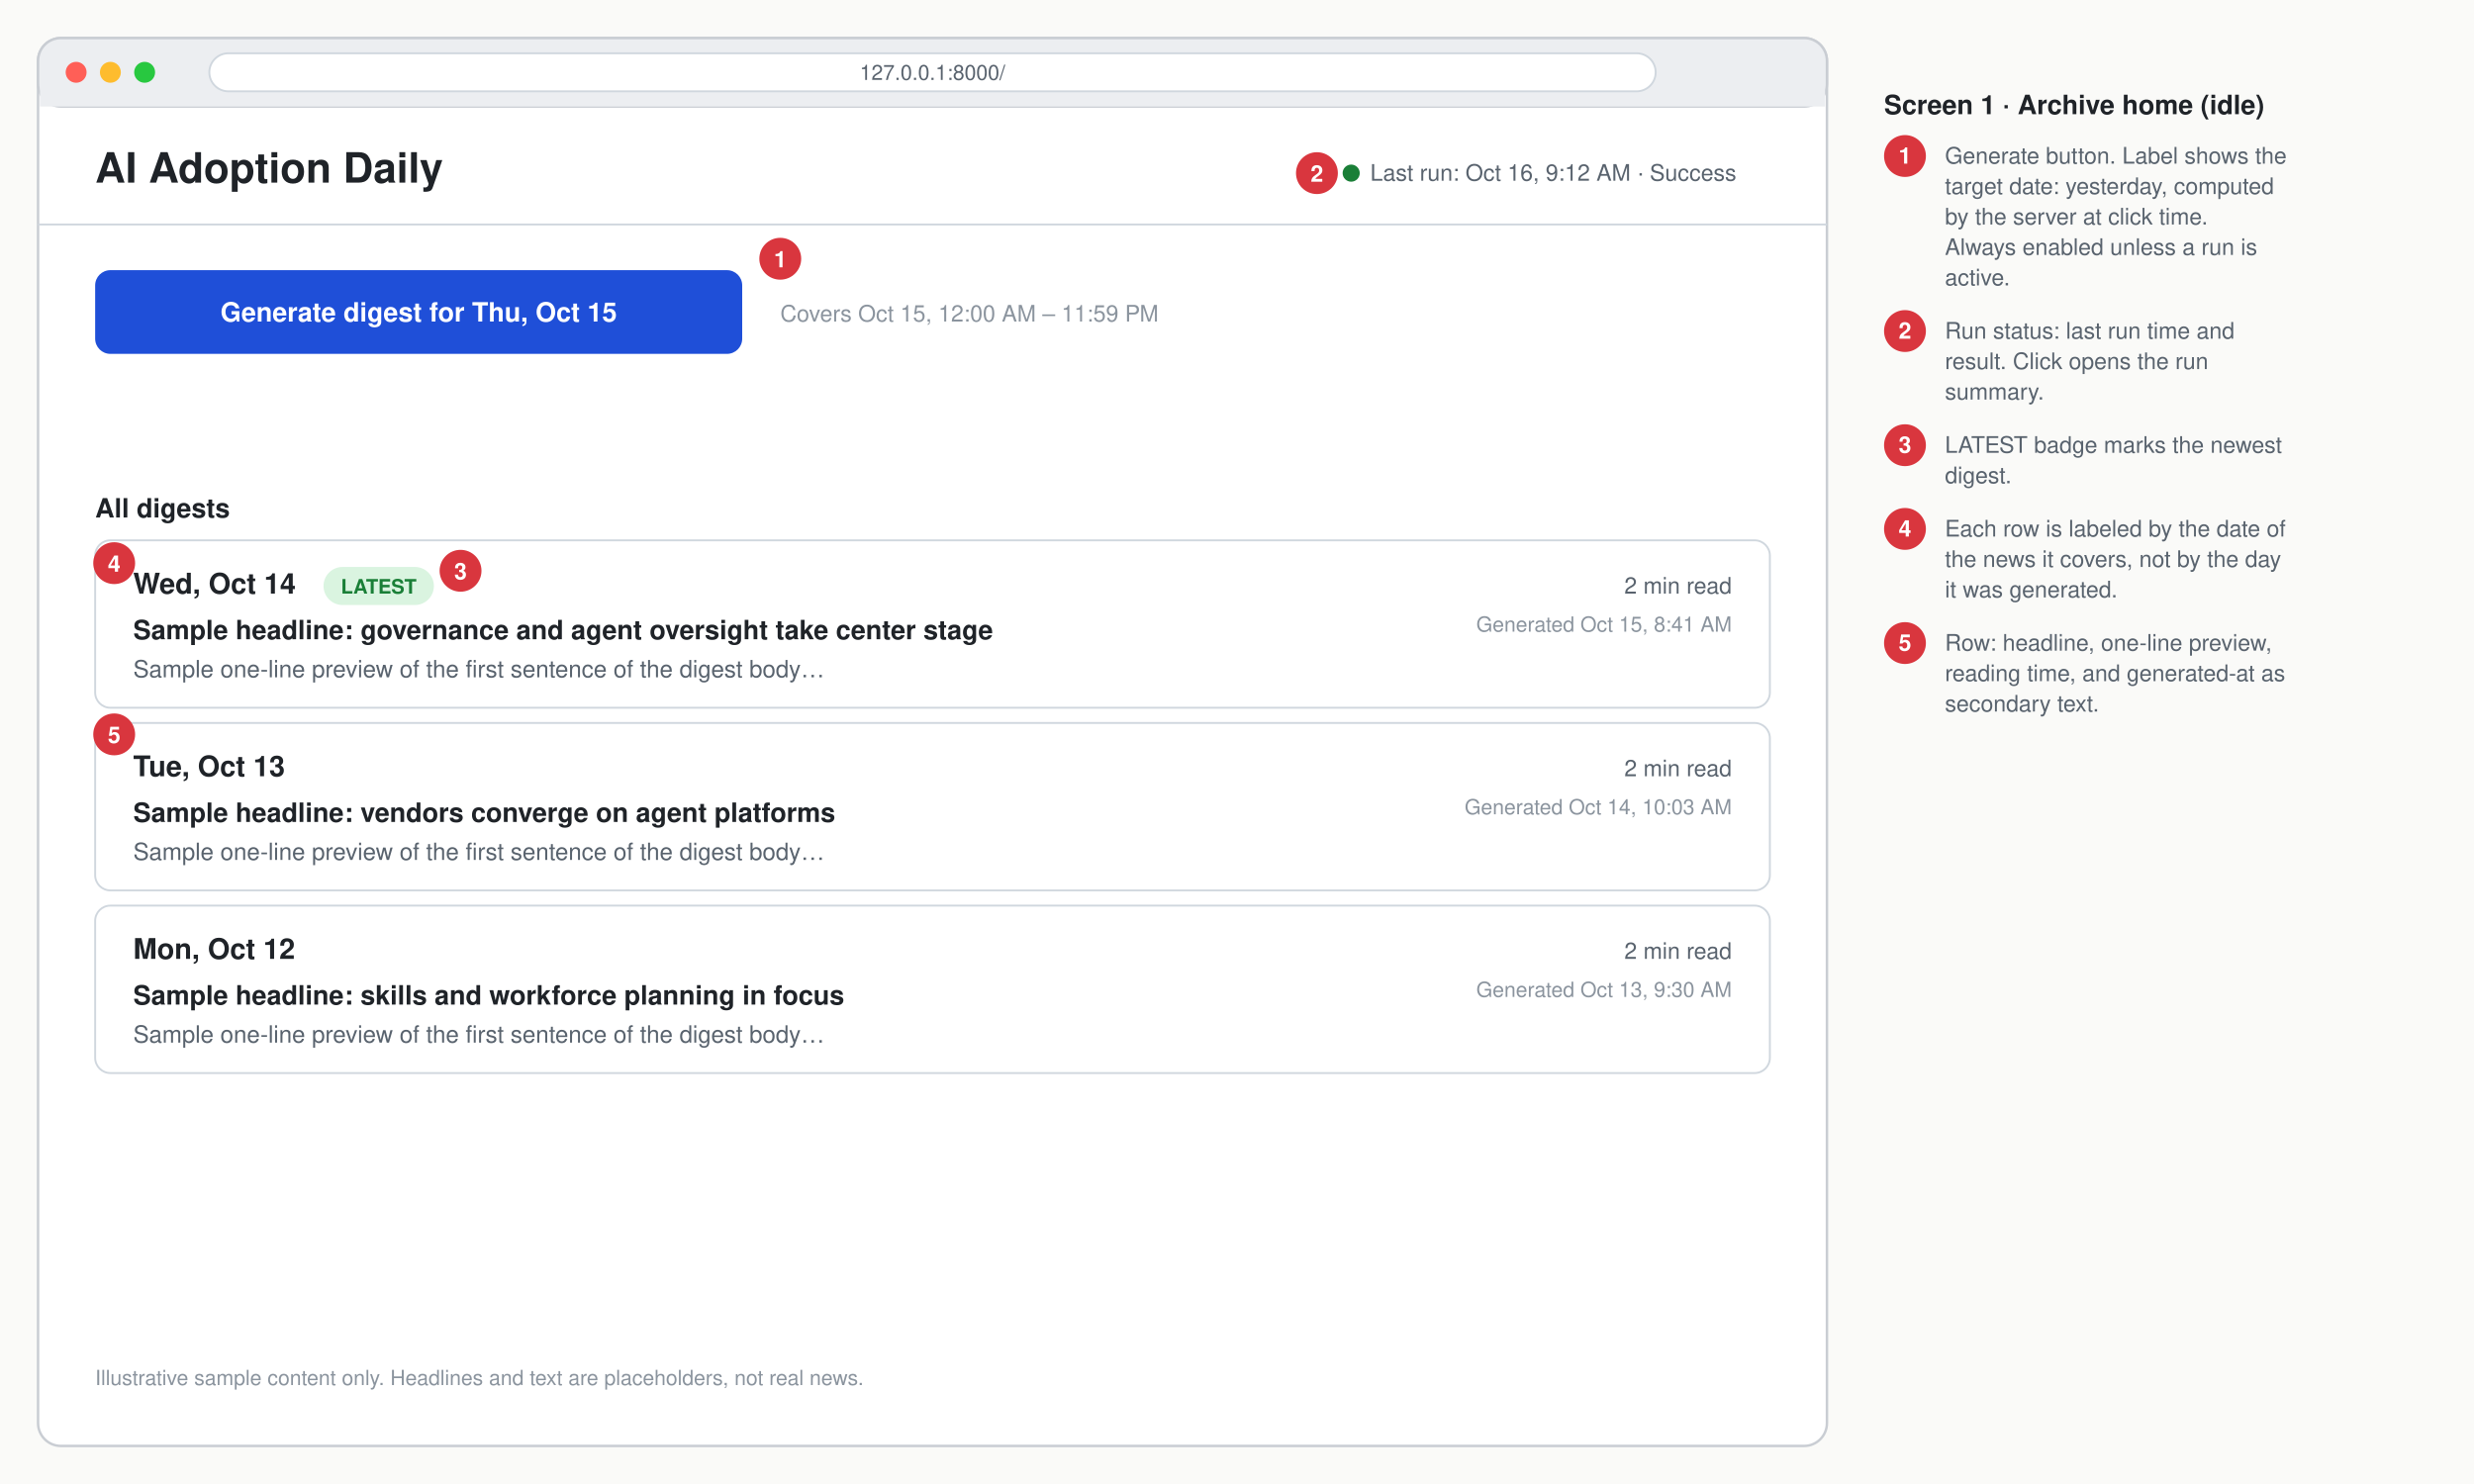
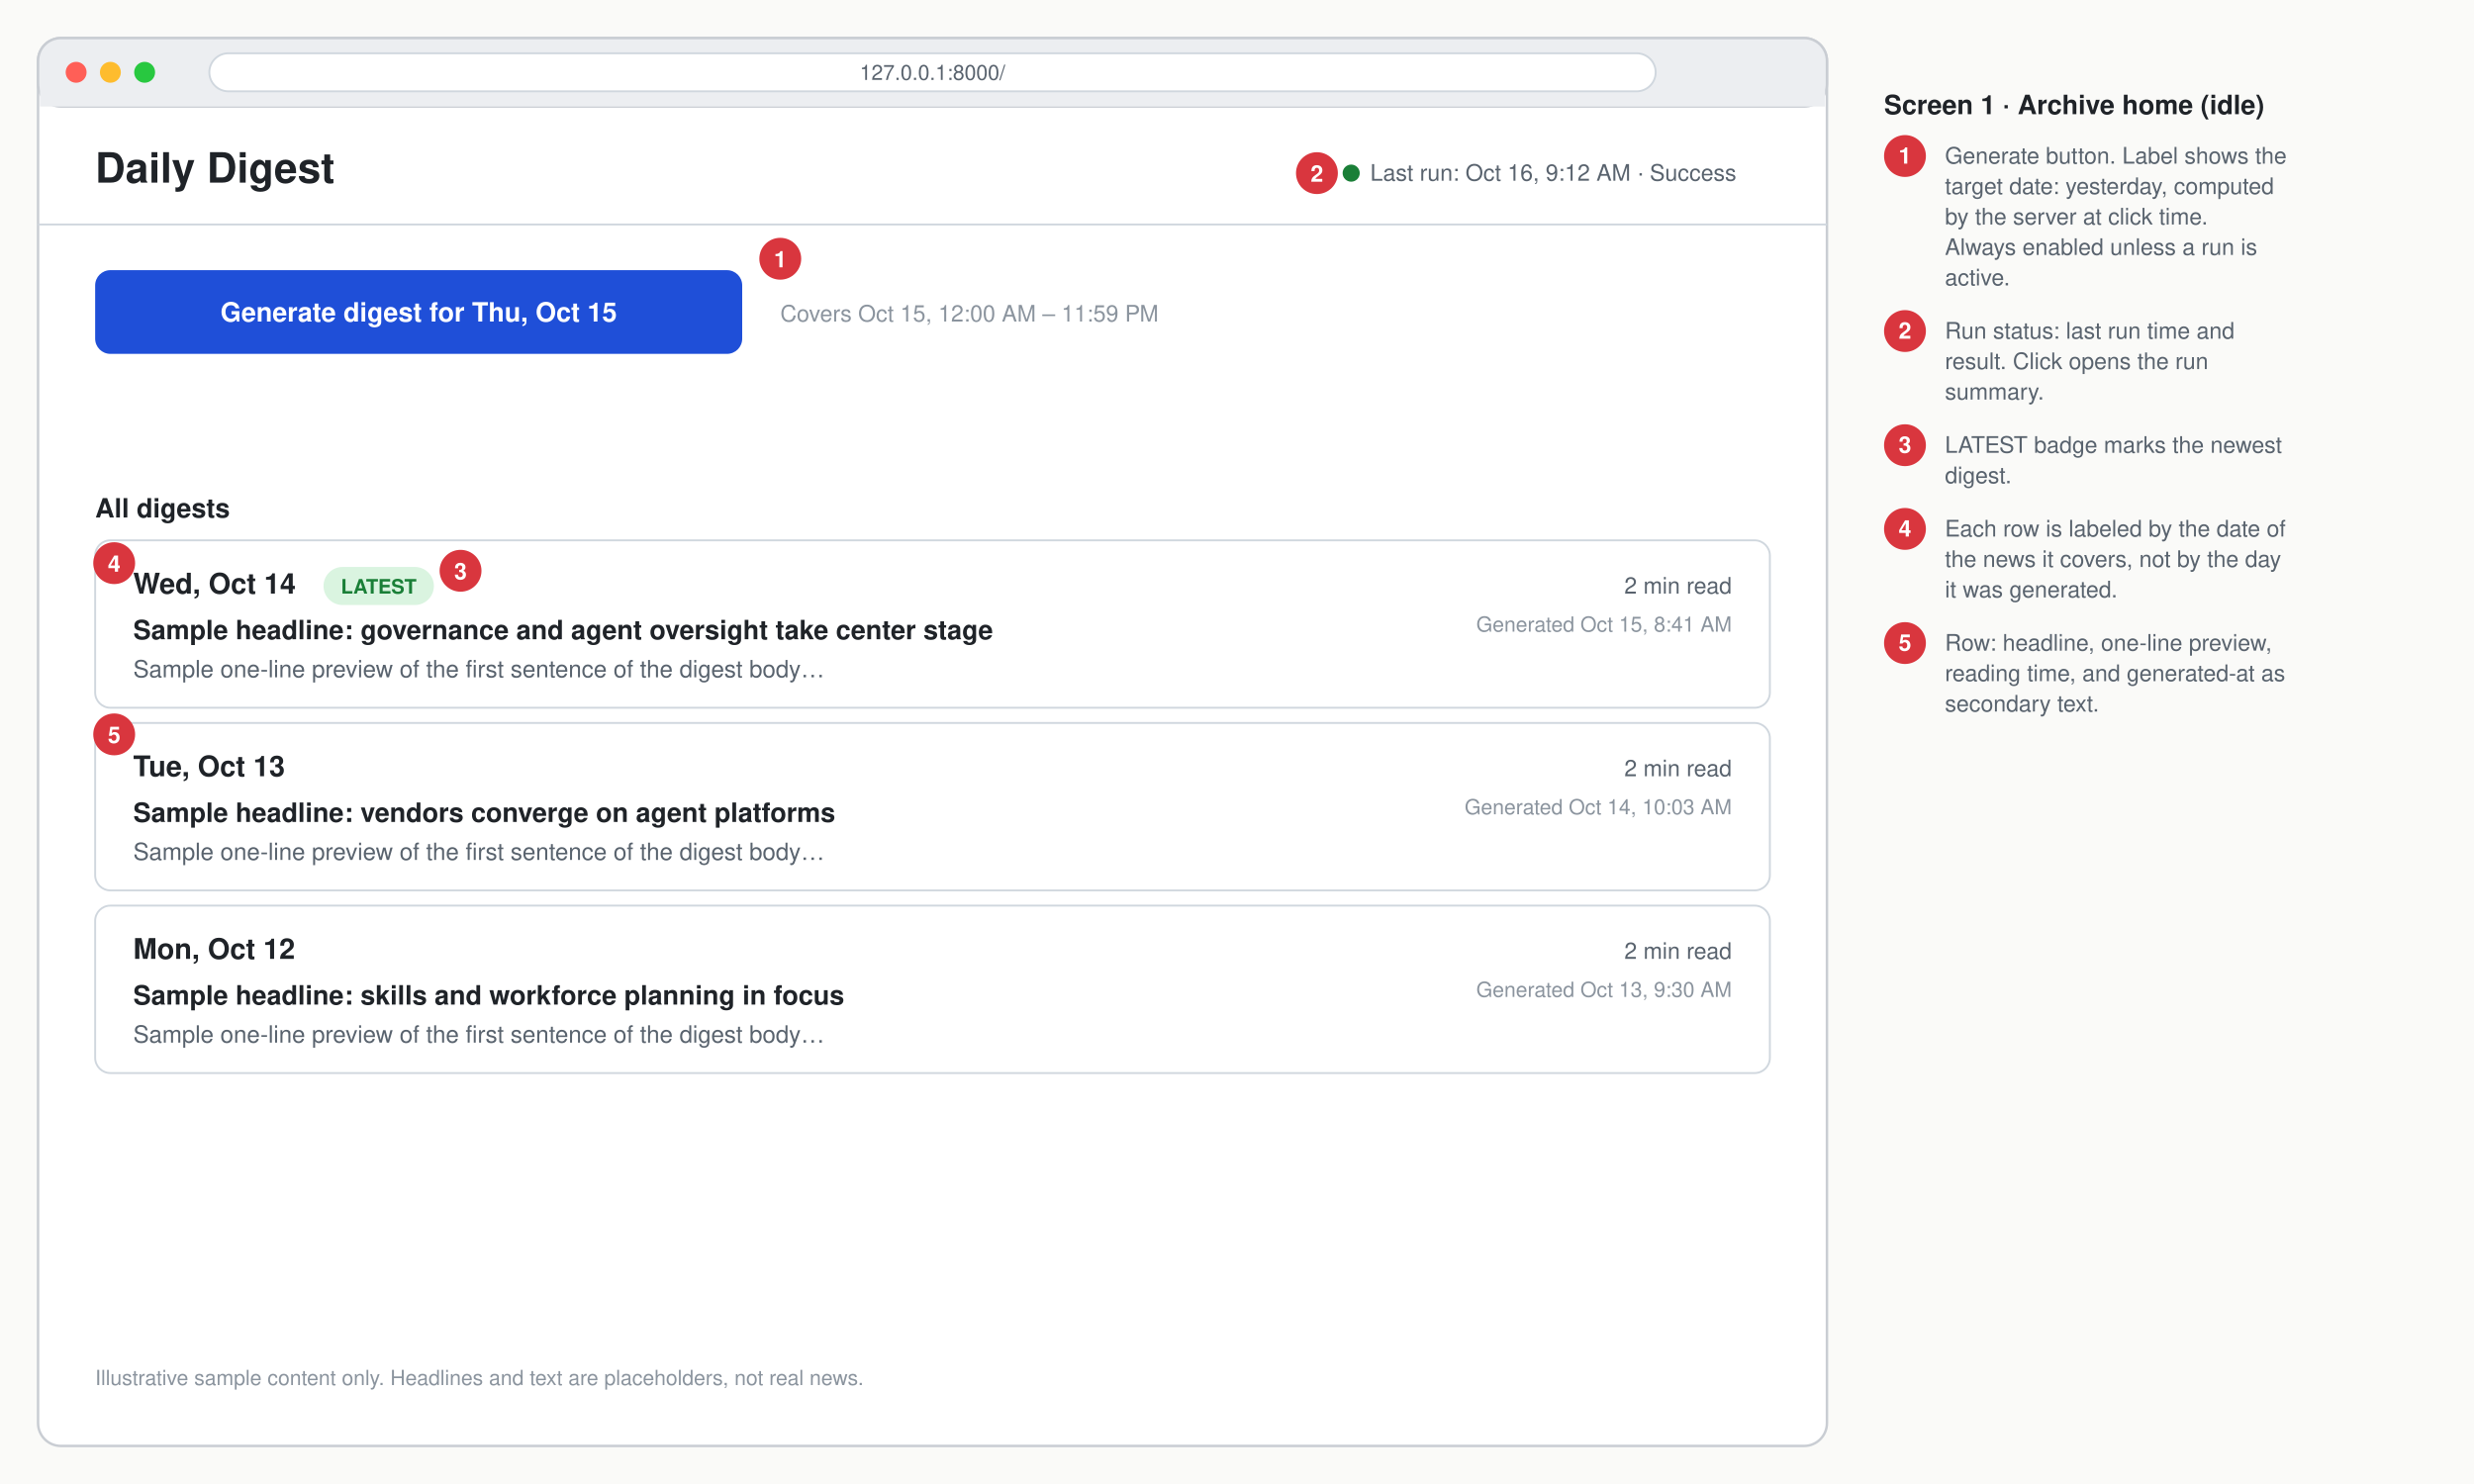
<svg xmlns="http://www.w3.org/2000/svg" viewBox="0 0 1300 780" width="1300" height="780" font-family="-apple-system, BlinkMacSystemFont, &quot;Segoe UI&quot;, Helvetica, Arial, sans-serif" role="img" aria-label="Mockup 1: archive home, idle">
  <defs>
    <marker id="a" viewBox="0 0 10 10" refX="9" refY="5" markerWidth="7" markerHeight="7" orient="auto-start-reverse">
      <path d="M0,0 L10,5 L0,10 z" fill="#444" />
    </marker>
    <marker id="as" viewBox="0 0 10 10" refX="1" refY="5" markerWidth="7" markerHeight="7" orient="auto-start-reverse">
      <path d="M10,0 L0,5 L10,10 z" fill="#444" />
    </marker>
    <marker id="g" viewBox="0 0 10 10" refX="9" refY="5" markerWidth="7" markerHeight="7" orient="auto-start-reverse">
      <path d="M0,0 L10,5 L0,10 z" fill="#888" />
    </marker>
    <marker id="gs" viewBox="0 0 10 10" refX="1" refY="5" markerWidth="7" markerHeight="7" orient="auto-start-reverse">
      <path d="M10,0 L0,5 L10,10 z" fill="#888" />
    </marker>
    <marker id="r" viewBox="0 0 10 10" refX="9" refY="5" markerWidth="7" markerHeight="7" orient="auto-start-reverse">
      <path d="M0,0 L10,5 L0,10 z" fill="#D14343" />
    </marker>
    <marker id="rs" viewBox="0 0 10 10" refX="1" refY="5" markerWidth="7" markerHeight="7" orient="auto-start-reverse">
      <path d="M10,0 L0,5 L10,10 z" fill="#D14343" />
    </marker>
  </defs>
  <rect width="1300" height="780" fill="#FAFAF8" />
  <text x="20" y="16" font-size="1" font-weight="400" fill="#1F2328" text-anchor="start" />
  <rect x="20" y="20" width="940" height="740" rx="12" fill="#fff" stroke="#C9CDD3" stroke-width="1.3" />
  <rect x="20" y="20" width="940" height="36" rx="12" fill="#ECEEF1" stroke="#C9CDD3" stroke-width="1.3" />
  <rect x="21" y="44" width="938" height="12" rx="0" fill="#ECEEF1" stroke="none" stroke-width="1" />
  <circle cx="40" cy="38" r="5.5" fill="#FF5F57" stroke="none" stroke-width="1" />
  <circle cx="58" cy="38" r="5.5" fill="#FEBC2E" stroke="none" stroke-width="1" />
  <circle cx="76" cy="38" r="5.5" fill="#28C840" stroke="none" stroke-width="1" />
  <rect x="110" y="28" width="760" height="20" rx="10" fill="#fff" stroke="#D0D7DE" stroke-width="1" />
  <text x="490.0" y="42" font-size="11" font-weight="400" fill="#59636E" text-anchor="middle">127.0.0.1:8000/</text>
-   <text x="50" y="96" font-size="22" font-weight="700" fill="#1F2328" text-anchor="start">AI Adoption Daily</text>
+   <text x="50" y="96" font-size="22" font-weight="700" fill="#1F2328" text-anchor="start">Daily Digest</text>
  <circle cx="710" cy="91" r="4.5" fill="#1A7F37" stroke="none" stroke-width="1" />
  <text x="720" y="95" font-size="12" font-weight="400" fill="#59636E" text-anchor="start">Last run: Oct 16, 9:12 AM · Success</text>
  <line x1="20" y1="118" x2="960" y2="118" stroke="#D0D7DE" stroke-width="1" />
  <rect x="50" y="142" width="340" height="44" rx="8" fill="#1F4FD8" stroke="none" stroke-width="1" />
  <text x="220" y="169" font-size="14" font-weight="600" fill="#fff" text-anchor="middle">Generate digest for Thu, Oct 15</text>
  <text x="410" y="169" font-size="12" font-weight="400" fill="#8B949E" text-anchor="start">Covers Oct 15, 12:00 AM – 11:59 PM</text>
  <text x="50" y="272" font-size="14" font-weight="700" fill="#1F2328" text-anchor="start">All digests</text>
  <rect x="50" y="284" width="880" height="88" rx="8" fill="#fff" stroke="#D0D7DE" stroke-width="1" />
  <text x="70" y="312" font-size="15" font-weight="700" fill="#1F2328" text-anchor="start">Wed, Oct 14</text>
  <rect x="170" y="298" width="58" height="20" rx="10" fill="#DAF4E0" stroke="none" stroke-width="1" />
  <text x="199" y="312" font-size="10.5" font-weight="700" fill="#1A7F37" text-anchor="middle">LATEST</text>
  <text x="70" y="336" font-size="14" font-weight="600" fill="#1F2328" text-anchor="start">Sample headline: governance and agent oversight take center stage</text>
  <text x="70" y="356" font-size="12.5" font-weight="400" fill="#59636E" text-anchor="start">Sample one-line preview of the first sentence of the digest body…</text>
  <text x="910" y="312" font-size="12" font-weight="400" fill="#59636E" text-anchor="end">2 min read</text>
  <text x="910" y="332" font-size="11" font-weight="400" fill="#8B949E" text-anchor="end">Generated Oct 15, 8:41 AM</text>
  <rect x="50" y="380" width="880" height="88" rx="8" fill="#fff" stroke="#D0D7DE" stroke-width="1" />
  <text x="70" y="408" font-size="15" font-weight="700" fill="#1F2328" text-anchor="start">Tue, Oct 13</text>
  <text x="70" y="432" font-size="14" font-weight="600" fill="#1F2328" text-anchor="start">Sample headline: vendors converge on agent platforms</text>
  <text x="70" y="452" font-size="12.5" font-weight="400" fill="#59636E" text-anchor="start">Sample one-line preview of the first sentence of the digest body…</text>
  <text x="910" y="408" font-size="12" font-weight="400" fill="#59636E" text-anchor="end">2 min read</text>
  <text x="910" y="428" font-size="11" font-weight="400" fill="#8B949E" text-anchor="end">Generated Oct 14, 10:03 AM</text>
  <rect x="50" y="476" width="880" height="88" rx="8" fill="#fff" stroke="#D0D7DE" stroke-width="1" />
  <text x="70" y="504" font-size="15" font-weight="700" fill="#1F2328" text-anchor="start">Mon, Oct 12</text>
  <text x="70" y="528" font-size="14" font-weight="600" fill="#1F2328" text-anchor="start">Sample headline: skills and workforce planning in focus</text>
  <text x="70" y="548" font-size="12.5" font-weight="400" fill="#59636E" text-anchor="start">Sample one-line preview of the first sentence of the digest body…</text>
  <text x="910" y="504" font-size="12" font-weight="400" fill="#59636E" text-anchor="end">2 min read</text>
  <text x="910" y="524" font-size="11" font-weight="400" fill="#8B949E" text-anchor="end">Generated Oct 13, 9:30 AM</text>
  <text x="50" y="728" font-size="11" font-weight="400" fill="#8B949E" text-anchor="start">Illustrative sample content only. Headlines and text are placeholders, not real news.</text>
  <circle cx="410" cy="136" r="11" fill="#D9363E" stroke="none" stroke-width="1" />
  <text x="410" y="140.5" font-size="12" font-weight="700" fill="#fff" text-anchor="middle">1</text>
  <circle cx="692" cy="91" r="11" fill="#D9363E" stroke="none" stroke-width="1" />
  <text x="692" y="95.5" font-size="12" font-weight="700" fill="#fff" text-anchor="middle">2</text>
  <circle cx="242" cy="300" r="11" fill="#D9363E" stroke="none" stroke-width="1" />
  <text x="242" y="304.5" font-size="12" font-weight="700" fill="#fff" text-anchor="middle">3</text>
  <circle cx="60" cy="296" r="11" fill="#D9363E" stroke="none" stroke-width="1" />
  <text x="60" y="300.5" font-size="12" font-weight="700" fill="#fff" text-anchor="middle">4</text>
  <circle cx="60" cy="386" r="11" fill="#D9363E" stroke="none" stroke-width="1" />
  <text x="60" y="390.5" font-size="12" font-weight="700" fill="#fff" text-anchor="middle">5</text>
  <text x="990" y="60" font-size="14" font-weight="700" fill="#1F2328" text-anchor="start">Screen 1 · Archive home (idle)</text>
  <circle cx="1001" cy="82" r="11" fill="#D9363E" stroke="none" stroke-width="1" />
  <text x="1001" y="86" font-size="12" font-weight="700" fill="#fff" text-anchor="middle">1</text>
  <text x="1022" y="86" font-size="12" font-weight="400" fill="#59636E" text-anchor="start">Generate button. Label shows the</text>
  <text x="1022" y="102" font-size="12" font-weight="400" fill="#59636E" text-anchor="start">target date: yesterday, computed</text>
  <text x="1022" y="118" font-size="12" font-weight="400" fill="#59636E" text-anchor="start">by the server at click time.</text>
  <text x="1022" y="134" font-size="12" font-weight="400" fill="#59636E" text-anchor="start">Always enabled unless a run is</text>
  <text x="1022" y="150" font-size="12" font-weight="400" fill="#59636E" text-anchor="start">active.</text>
  <circle cx="1001" cy="174" r="11" fill="#D9363E" stroke="none" stroke-width="1" />
  <text x="1001" y="178" font-size="12" font-weight="700" fill="#fff" text-anchor="middle">2</text>
  <text x="1022" y="178" font-size="12" font-weight="400" fill="#59636E" text-anchor="start">Run status: last run time and</text>
  <text x="1022" y="194" font-size="12" font-weight="400" fill="#59636E" text-anchor="start">result. Click opens the run</text>
  <text x="1022" y="210" font-size="12" font-weight="400" fill="#59636E" text-anchor="start">summary.</text>
  <circle cx="1001" cy="234" r="11" fill="#D9363E" stroke="none" stroke-width="1" />
  <text x="1001" y="238" font-size="12" font-weight="700" fill="#fff" text-anchor="middle">3</text>
  <text x="1022" y="238" font-size="12" font-weight="400" fill="#59636E" text-anchor="start">LATEST badge marks the newest</text>
  <text x="1022" y="254" font-size="12" font-weight="400" fill="#59636E" text-anchor="start">digest.</text>
  <circle cx="1001" cy="278" r="11" fill="#D9363E" stroke="none" stroke-width="1" />
  <text x="1001" y="282" font-size="12" font-weight="700" fill="#fff" text-anchor="middle">4</text>
  <text x="1022" y="282" font-size="12" font-weight="400" fill="#59636E" text-anchor="start">Each row is labeled by the date of</text>
  <text x="1022" y="298" font-size="12" font-weight="400" fill="#59636E" text-anchor="start">the news it covers, not by the day</text>
  <text x="1022" y="314" font-size="12" font-weight="400" fill="#59636E" text-anchor="start">it was generated.</text>
  <circle cx="1001" cy="338" r="11" fill="#D9363E" stroke="none" stroke-width="1" />
  <text x="1001" y="342" font-size="12" font-weight="700" fill="#fff" text-anchor="middle">5</text>
  <text x="1022" y="342" font-size="12" font-weight="400" fill="#59636E" text-anchor="start">Row: headline, one-line preview,</text>
  <text x="1022" y="358" font-size="12" font-weight="400" fill="#59636E" text-anchor="start">reading time, and generated-at as</text>
  <text x="1022" y="374" font-size="12" font-weight="400" fill="#59636E" text-anchor="start">secondary text.</text>
</svg>
